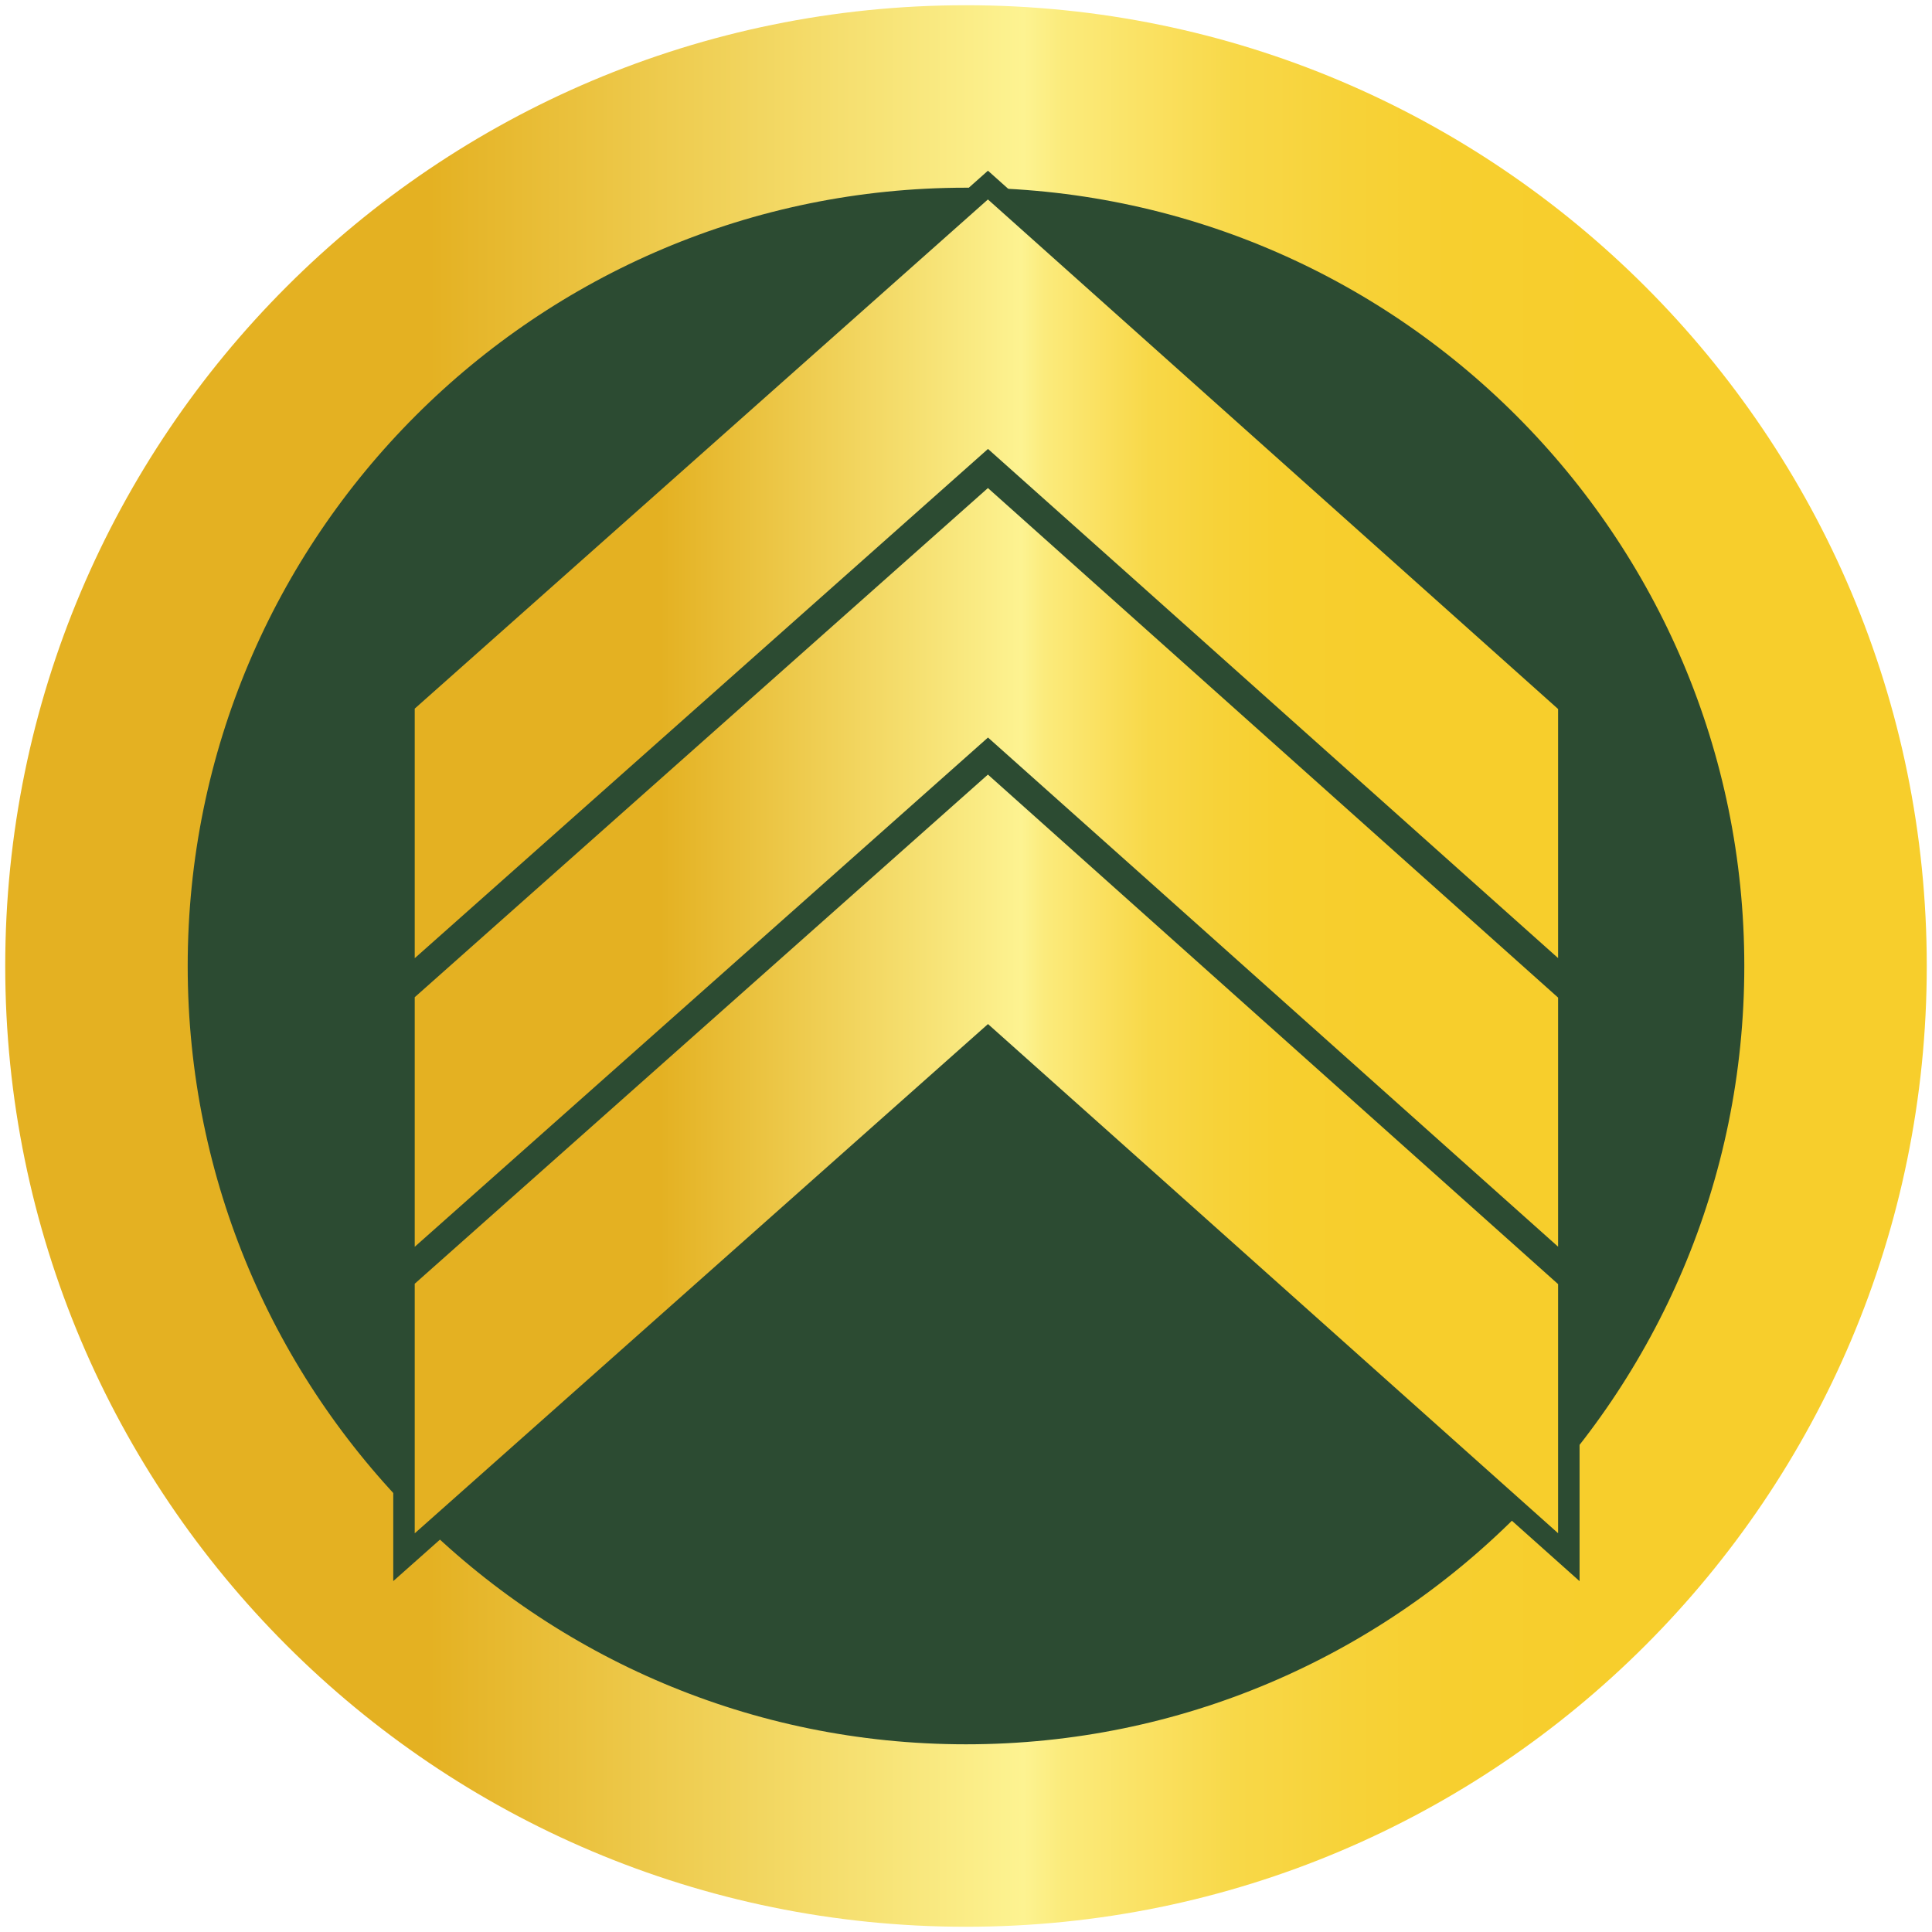
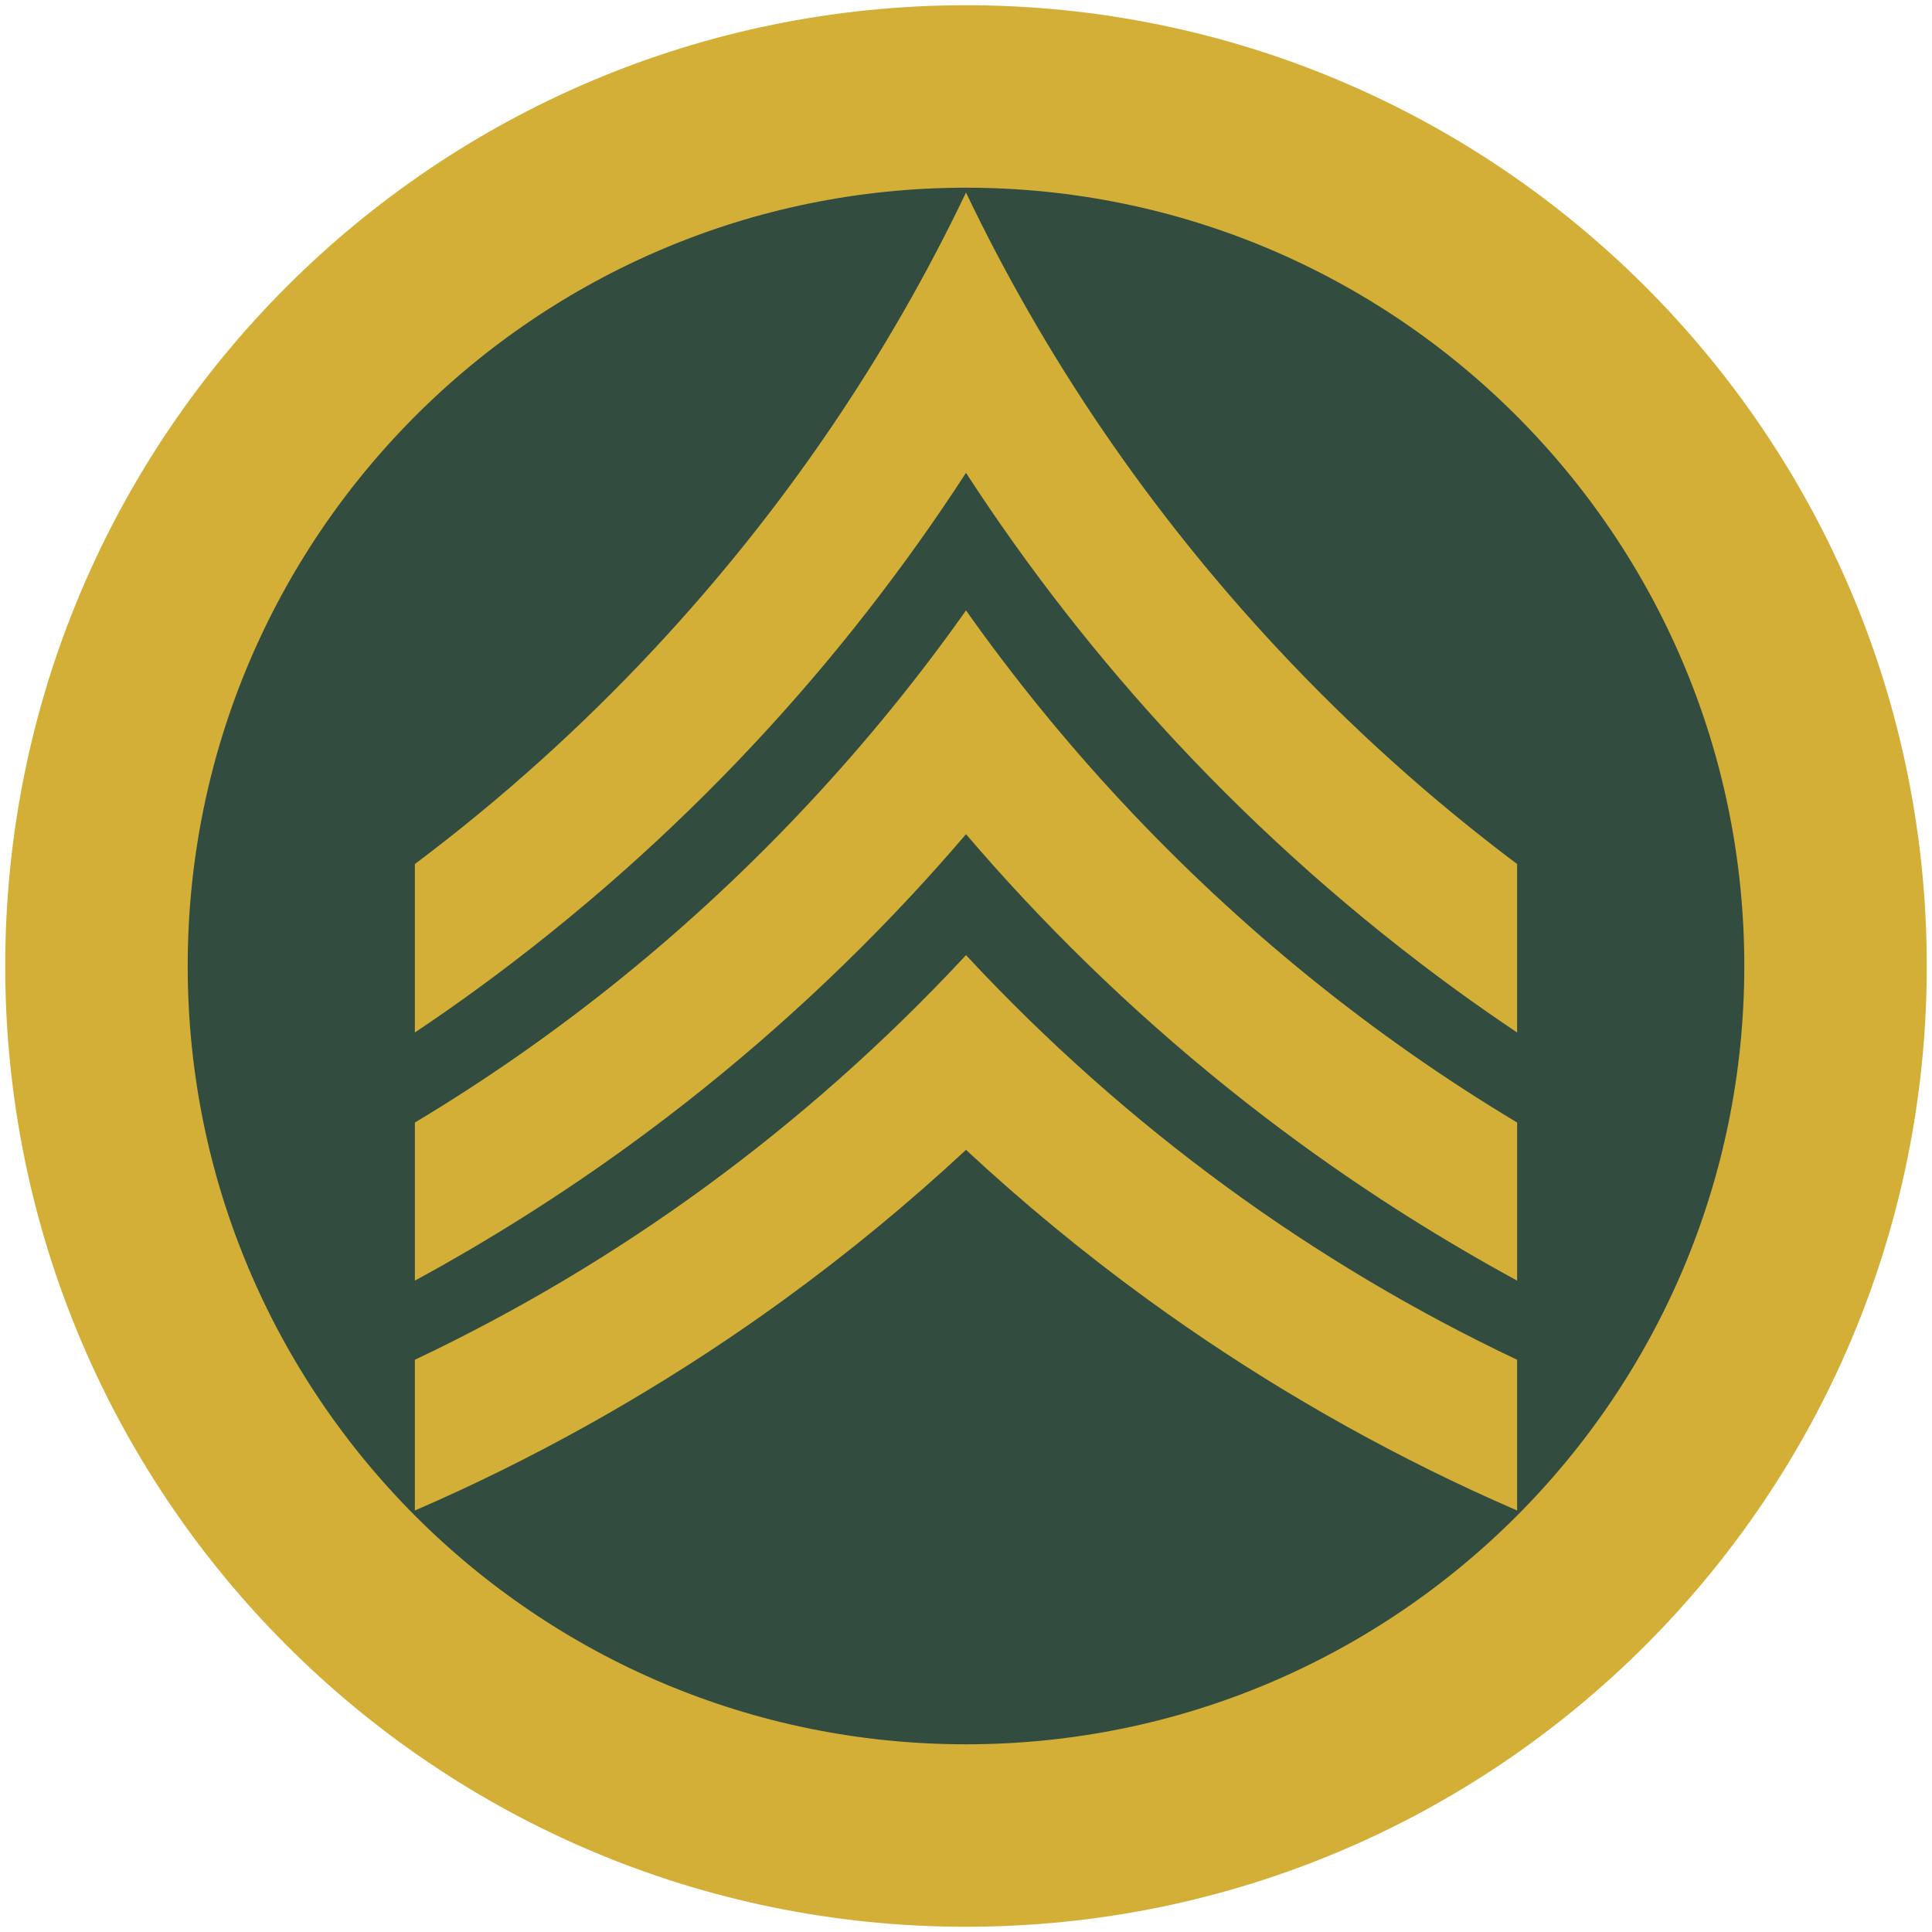
<svg xmlns="http://www.w3.org/2000/svg" id="Layer_1" version="1.1" viewBox="0 0 1440 1440">
  <defs>
    <style>
      .st0 {
-         fill: url(#linear-gradient2);
+         fill: #d3af37;
      }

      .st1 {
-         fill: url(#linear-gradient1);
-       }
- 
-       .st2 {
-         fill: url(#linear-gradient3);
-       }
- 
-       .st3 {
-         stroke: url(#linear-gradient);
+         fill: #324d3f;
+         stroke: #d3af37;
        stroke-width: 136px;
      }
- 
-       .st3, .st4 {
-         fill: #2c4b32;
-       }
    </style>
-     <linearGradient id="linear-gradient" x1="3.9" y1="720" x2="1436.1" y2="720" gradientUnits="userSpaceOnUse">
-       <stop offset=".06" stop-color="#e4b122" />
-       <stop offset=".22" stop-color="#e4b122" />
-       <stop offset=".53" stop-color="#fdf391" />
-       <stop offset=".55" stop-color="#fbeb7c" />
-       <stop offset=".6" stop-color="#fae05f" />
-       <stop offset=".64" stop-color="#f8d848" />
-       <stop offset=".7" stop-color="#f7d238" />
-       <stop offset=".75" stop-color="#f7cf2f" />
-       <stop offset=".83" stop-color="#f7ce2c" />
-     </linearGradient>
-     <linearGradient id="linear-gradient1" x1="301.1" y1="576.38" x2="1169.31" y2="576.38" gradientTransform="translate(0 1440) scale(1 -1)" gradientUnits="userSpaceOnUse">
-       <stop offset=".06" stop-color="#e4b122" />
-       <stop offset=".22" stop-color="#e4b122" />
-       <stop offset=".53" stop-color="#fdf391" />
-       <stop offset=".55" stop-color="#fbeb7c" />
-       <stop offset=".6" stop-color="#fae05f" />
-       <stop offset=".64" stop-color="#f8d848" />
-       <stop offset=".7" stop-color="#f7d238" />
-       <stop offset=".75" stop-color="#f7cf2f" />
-       <stop offset=".83" stop-color="#f7ce2c" />
-     </linearGradient>
-     <linearGradient id="linear-gradient2" x1="301.1" y1="789.94" x2="1169.31" y2="789.94" gradientTransform="translate(0 1440) scale(1 -1)" gradientUnits="userSpaceOnUse">
-       <stop offset=".06" stop-color="#e4b122" />
-       <stop offset=".22" stop-color="#e4b122" />
-       <stop offset=".53" stop-color="#fdf391" />
-       <stop offset=".55" stop-color="#fbeb7c" />
-       <stop offset=".6" stop-color="#fae05f" />
-       <stop offset=".64" stop-color="#f8d848" />
-       <stop offset=".7" stop-color="#f7d238" />
-       <stop offset=".75" stop-color="#f7cf2f" />
-       <stop offset=".83" stop-color="#f7ce2c" />
-     </linearGradient>
-     <linearGradient id="linear-gradient3" x1="301.1" y1="1005.03" x2="1169.31" y2="1005.03" gradientTransform="translate(0 1440) scale(1 -1)" gradientUnits="userSpaceOnUse">
-       <stop offset=".06" stop-color="#e4b122" />
-       <stop offset=".22" stop-color="#e4b122" />
-       <stop offset=".53" stop-color="#fdf391" />
-       <stop offset=".55" stop-color="#fbeb7c" />
-       <stop offset=".6" stop-color="#fae05f" />
-       <stop offset=".64" stop-color="#f8d848" />
-       <stop offset=".7" stop-color="#f7d238" />
-       <stop offset=".75" stop-color="#f7cf2f" />
-       <stop offset=".83" stop-color="#f7ce2c" />
-     </linearGradient>
  </defs>
-   <path class="st3" d="M1368.1,720c0,357.94-290.16,648.1-648.1,648.1S71.9,1077.94,71.9,720,362.06,71.9,720,71.9s648.1,290.16,648.1,648.1Z" />
-   <g>
-     <g>
-       <path class="st1" d="M301.1,953.22l435.24-386.62,432.97,386.92v207.1l-70.01-62.5c-49.16-43.89-98.3-87.8-147.43-131.72-70.3-62.83-142.95-127.75-215.49-192.44-87.12,77.44-175.18,155.66-260.63,231.55l-174.64,155.13v-207.42h0Z" />
-       <path class="st4" d="M736.33,577.32l424.98,379.79v185.66l-56.68-50.61c-49.16-43.89-98.3-87.8-147.43-131.71-72.36-64.67-146.94-131.32-220.81-197.18-88.85,78.98-178.77,158.84-265.95,236.28l-161.33,143.3v-186.02l427.22-379.5M736.36,555.89l-10.66,9.47-427.22,379.5-5.37,4.77v228.83l26.63-23.65,161.33-143.3c79.28-70.42,168.72-149.86,255.31-226.82,70.5,62.87,141.44,126.27,210.16,187.69l1.35,1.21c47.87,42.78,97.38,87.02,146.09,130.51l56.68,50.61,26.66,23.8v-228.55l-5.34-4.77-424.98-379.79-10.63-9.5h-.01Z" />
-     </g>
-     <g>
-       <path class="st0" d="M301.1,739.66l435.24-386.62,432.97,386.92v207.1l-70.01-62.5c-49.16-43.89-98.3-87.8-147.43-131.72-70.2-62.74-142.72-127.55-215.49-192.44-87.12,77.44-175.18,155.66-260.63,231.55l-174.64,155.13v-207.42h0Z" />
-       <path class="st4" d="M736.33,363.76l424.98,379.79v185.66l-56.68-50.61c-49.16-43.89-98.3-87.8-147.43-131.71-72.36-64.67-146.94-131.32-220.81-197.18-88.85,78.98-178.77,158.84-265.95,236.28l-161.33,143.3v-186.02l427.22-379.5M736.36,342.33l-10.66,9.47-427.22,379.5-5.37,4.77v228.83l26.63-23.65,161.33-143.3c79.28-70.42,168.72-149.86,255.31-226.82,70.43,62.81,141.41,126.25,210.16,187.69l.42.38c48.18,43.06,97.99,87.58,147.02,131.34l56.68,50.61,26.66,23.8v-228.55l-5.34-4.77-424.98-379.79-10.63-9.5h-.01Z" />
-     </g>
-     <g>
-       <path class="st2" d="M301.1,524.57l435.24-386.62,432.97,386.92v207.1l-70.01-62.5c-49.16-43.89-98.3-87.8-147.43-131.72-70.42-62.93-143.18-127.96-215.49-192.44-87.12,77.44-175.18,155.65-260.63,231.55l-174.64,155.13v-207.42h0Z" />
-       <path class="st4" d="M736.33,148.66l424.98,379.79v185.66l-56.68-50.61c-49.16-43.89-98.3-87.8-147.43-131.71-72.36-64.67-146.94-131.32-220.81-197.18-88.85,78.98-178.77,158.84-265.95,236.28l-161.33,143.3v-186.02l427.22-379.5M736.36,127.23l-10.66,9.47-427.22,379.5-5.37,4.77v228.83l26.63-23.65,161.33-143.3c79.28-70.42,168.72-149.86,255.31-226.82,70.55,62.92,141.47,126.3,210.16,187.69l.42.38c48.18,43.06,97.99,87.58,147.02,131.34l56.68,50.61,26.66,23.8v-228.55l-5.34-4.77-424.98-379.79-10.63-9.5h-.01Z" />
+   <path class="st1" d="M1368.1,720c0,357.94-290.16,648.1-648.1,648.1S71.9,1077.94,71.9,720,362.06,71.9,720,71.9s648.1,290.16,648.1,648.1Z" />
+   <g id="E-6_Sergeant">
+     <g id="E-6_Stripes">
+       <path id="E-6_Strip3" class="st0" d="M721.79,713.82c-.6-.65-1.18-1.29-1.79-1.94-.59.65-1.19,1.29-1.77,1.94-118.28,126.75-256.9,227.67-409.01,299.68v112.34c11.31-4.9,22.53-9.92,33.68-15.1,84.73-39.34,166.1-87.24,241.85-142.32,47.17-34.28,92.41-71.57,135.25-111.39,42.84,39.82,88.09,77.1,135.25,111.39,75.75,55.09,157.13,102.99,241.84,142.32,11.17,5.17,22.4,10.2,33.68,15.1v-112.34c-152.11-72.02-290.72-172.94-408.99-299.68Z" />
+       <path id="E-6_Strip2" class="st0" d="M836.98,598.63c-42.54-45.61-81.58-93.59-116.97-143.66-35.39,50.07-74.41,98.04-116.97,143.66-87.68,93.95-186.55,173.74-293.81,238.05v117.82c55.55-30.2,109.23-64.08,160.35-101.25,75-54.55,145.18-116.65,208.55-184.56,14.29-15.33,28.25-30.98,41.88-46.94,13.63,15.96,27.61,31.61,41.9,46.94,63.36,67.91,133.53,130.01,208.55,184.56,51.11,37.18,104.8,71.05,160.33,101.25v-117.82c-107.24-64.31-206.11-144.1-293.8-238.05Z" />
+       <path id="E-6_Strip1" class="st0" d="M952.18,483.43c-95.6-102.44-173.46-217-232.18-339.89-58.73,122.9-136.57,237.45-232.17,339.89-55.3,59.28-115.1,112.9-178.61,160.57v125.56c15.26-10.21,30.32-20.71,45.15-31.49,75.02-54.56,145.19-116.65,208.56-184.58,58.03-62.2,110.78-129.75,157.07-201.06,46.29,71.31,99.05,138.86,157.08,201.06,63.37,67.93,133.54,130.02,208.55,184.58,14.85,10.78,29.91,21.28,45.14,31.49v-125.56c-63.51-47.67-123.29-101.29-178.6-160.57Z" />
    </g>
  </g>
</svg>
